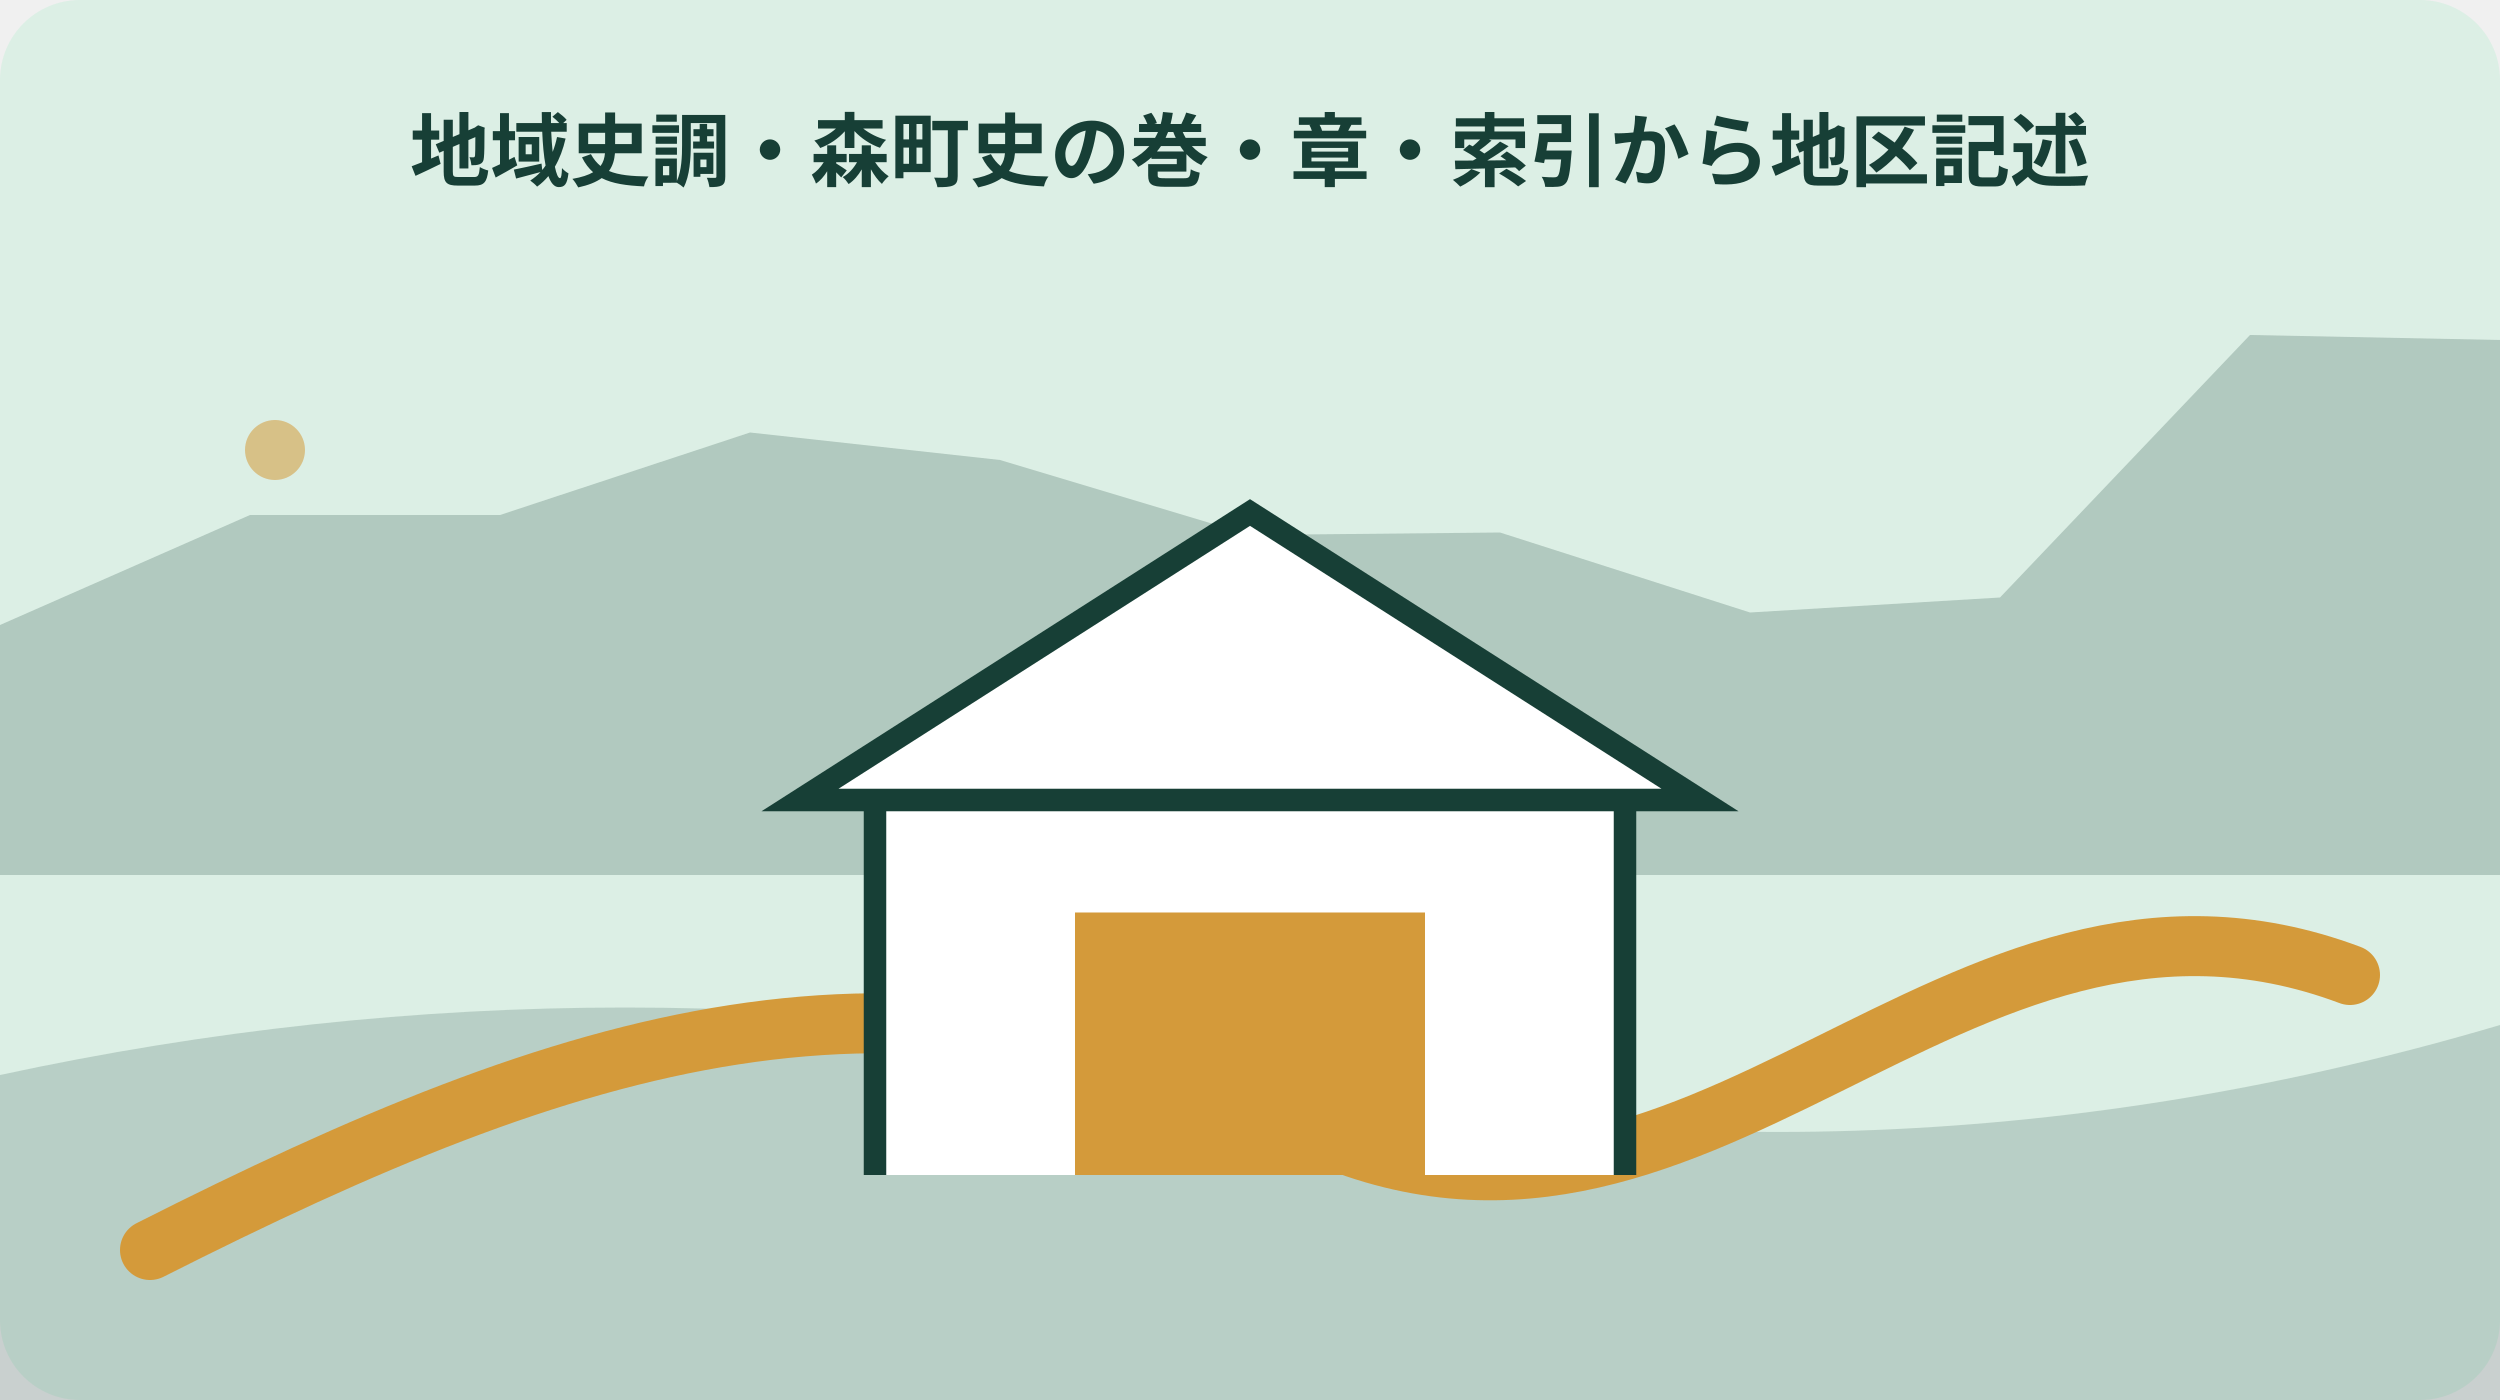
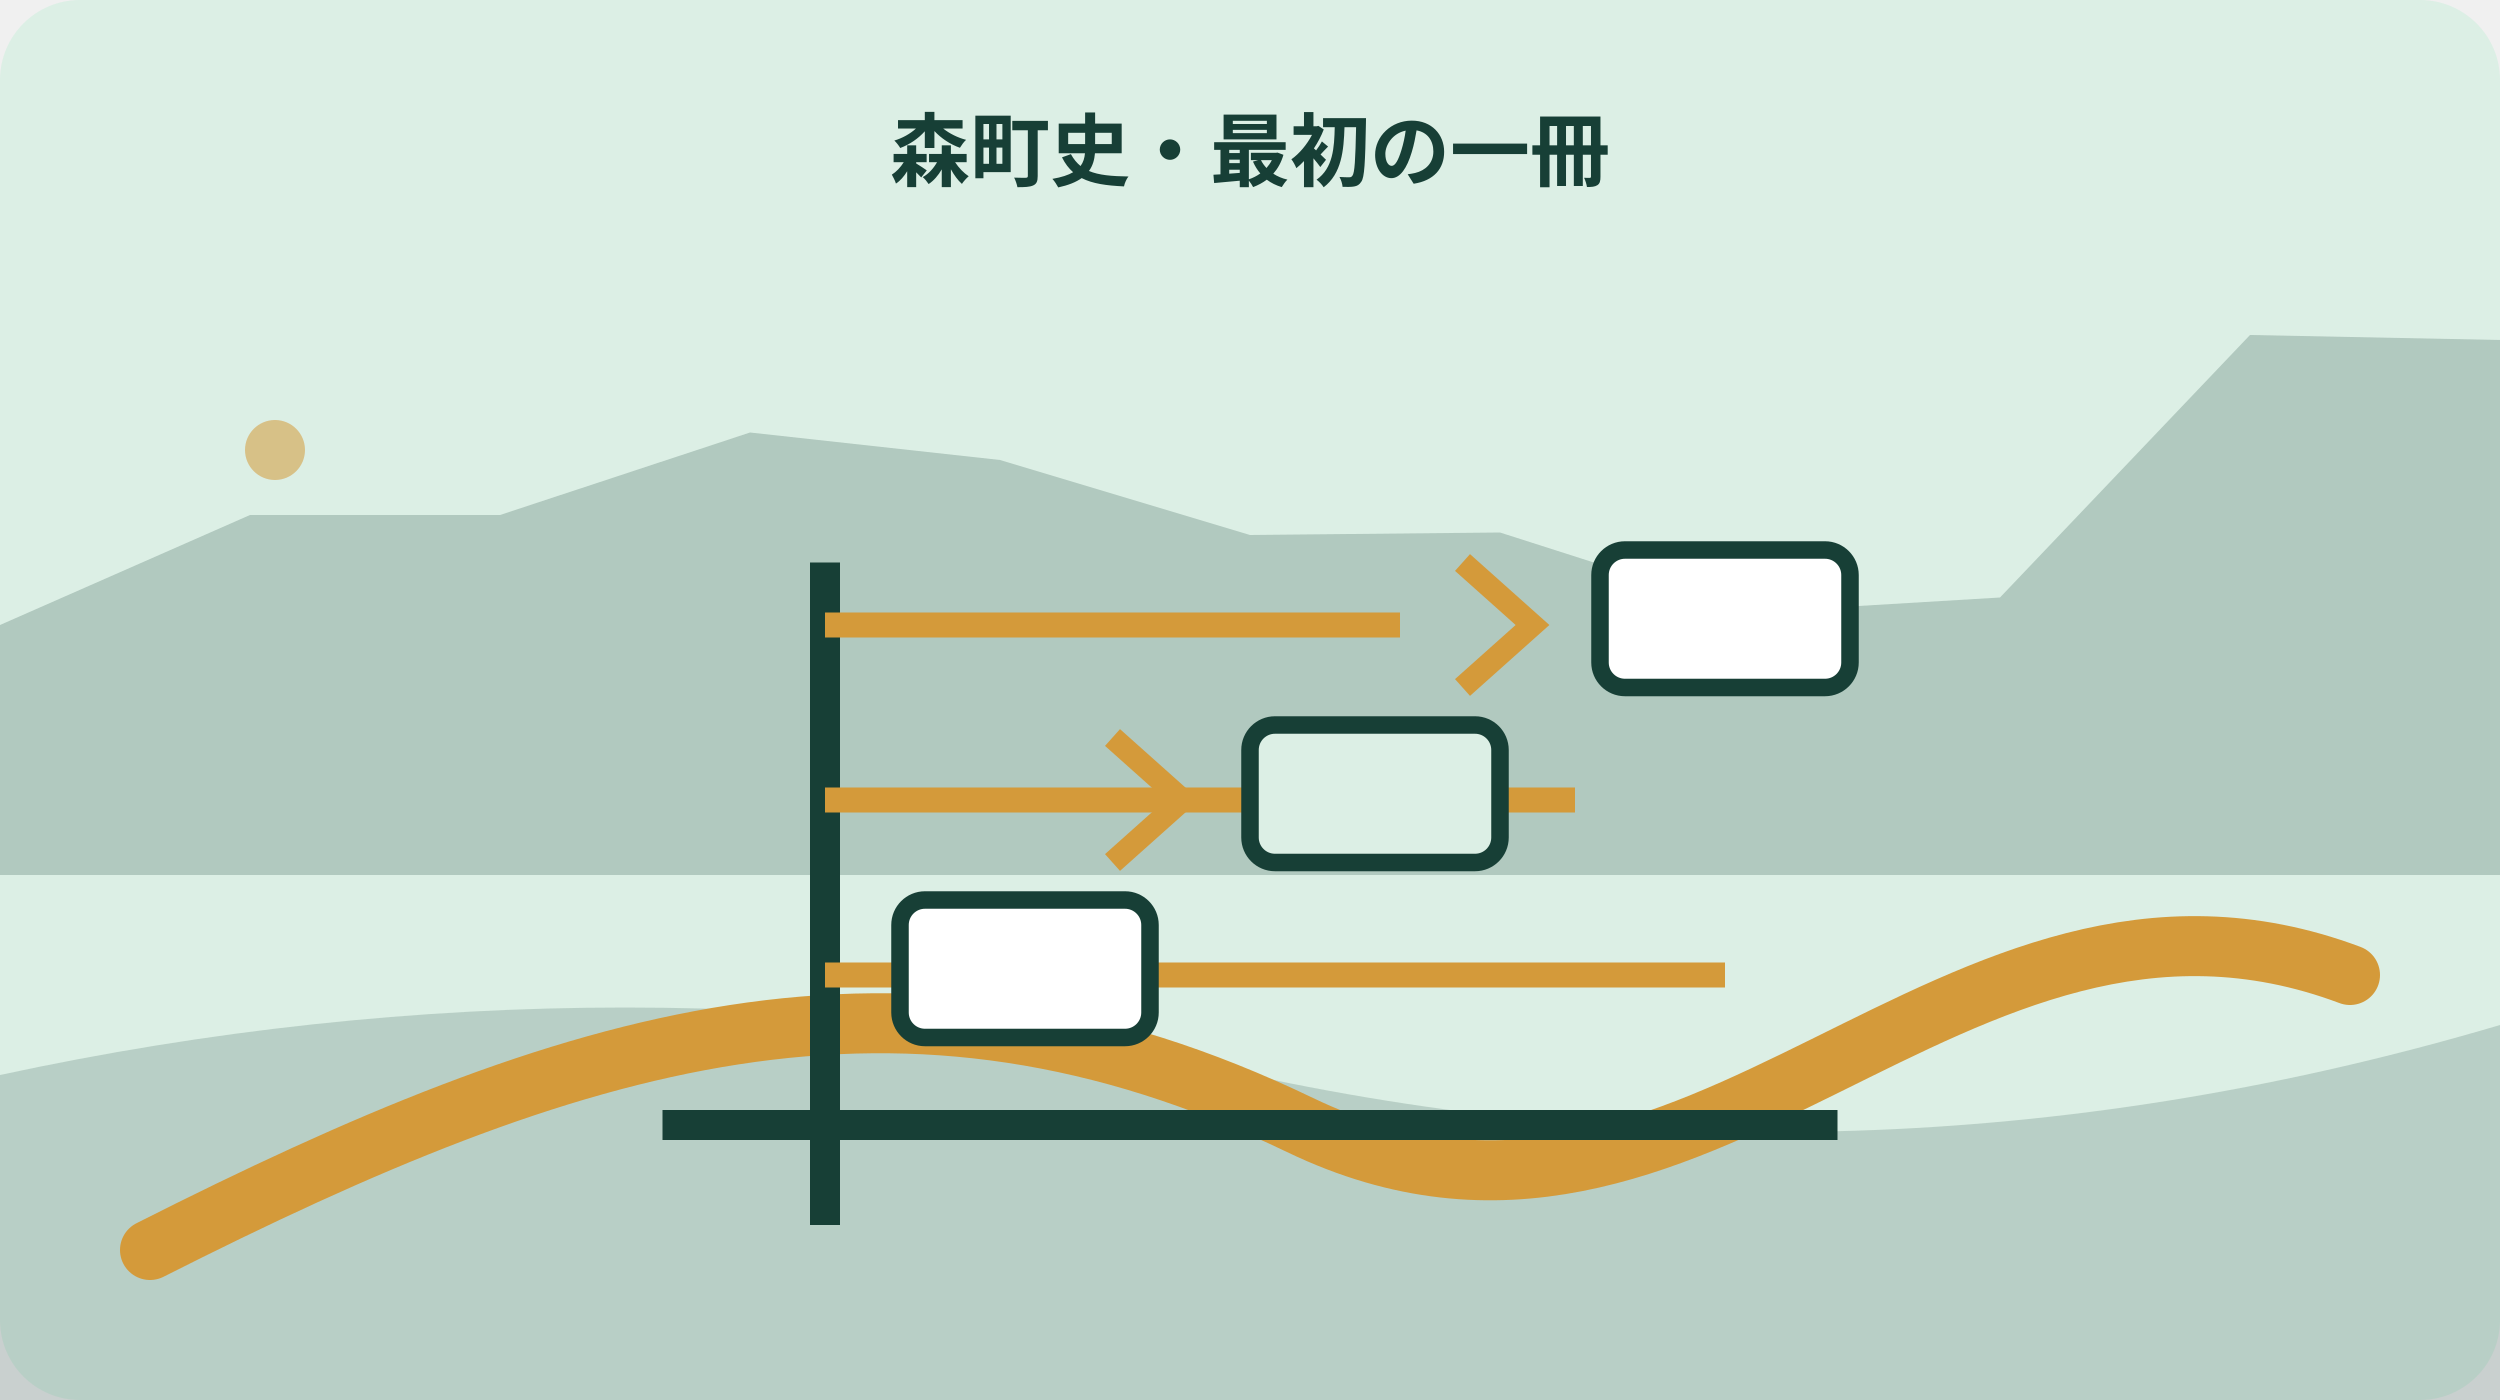
<svg xmlns="http://www.w3.org/2000/svg" width="1000" height="560" viewBox="0 0 1000 560" role="img" aria-labelledby="title desc" data-illustration="mori-editorial" data-topic-id="208" data-scene-index="1">
  <rect width="1000" height="560" rx="32" fill="#dcefe5" />
  <polygon points="0,250 100,206 200,206 300,173 400,184 500,214 600,213 700,245 800,239 900,134 1000,136 1000,350 0,350" fill="#173f36" opacity=".22" />
  <path d="M0 430 Q250 376 500 430 T1000 410 V560 H0Z" fill="#173f36" opacity=".18" />
  <path d="M60 500 C230 414 360 373 520 450 S780 330 940 390" fill="none" stroke="#d49a3a" stroke-width="24" stroke-linecap="round" />
  <circle cx="110" cy="180" r="12" fill="#d49a3a" opacity=".55" />
-   <g data-scene="culture">
-     <path d="M350 470V320h300v150M320 320h360L500 205Z" fill="#fff" stroke="#173f36" stroke-width="9" />
-     <path d="M430 470V365h140v105" fill="#d49a3a" />
+   <g data-scene="town-history-routing-table">
+     <path d="M265 450h470M330 490V225" stroke="#173f36" stroke-width="12" />
+     <path d="M330 390h360M330 320h300M330 250h230" stroke="#d49a3a" stroke-width="10" />
+     <rect x="360" y="360" width="100" height="55" rx="10" fill="#fff" stroke="#173f36" stroke-width="7" />
+     <rect x="500" y="290" width="100" height="55" rx="10" fill="#dcefe5" stroke="#173f36" stroke-width="7" />
+     <rect x="640" y="220" width="100" height="55" rx="10" fill="#fff" stroke="#173f36" stroke-width="7" />
+     <path d="m445 345 28-25-28-25m140-20 28-25-28-25" fill="none" stroke="#d49a3a" stroke-width="9" />
  </g>
-   <text x="500" y="72" text-anchor="middle" font-family="sans-serif" font-size="32" font-weight="700" fill="#173f36">地域史調・森町史の巻・章・索引から地区記述</text>
+   <text x="500" y="72" text-anchor="middle" font-family="sans-serif" font-size="32" font-weight="700" fill="#173f36">森町史・最初の一冊</text>
</svg>
